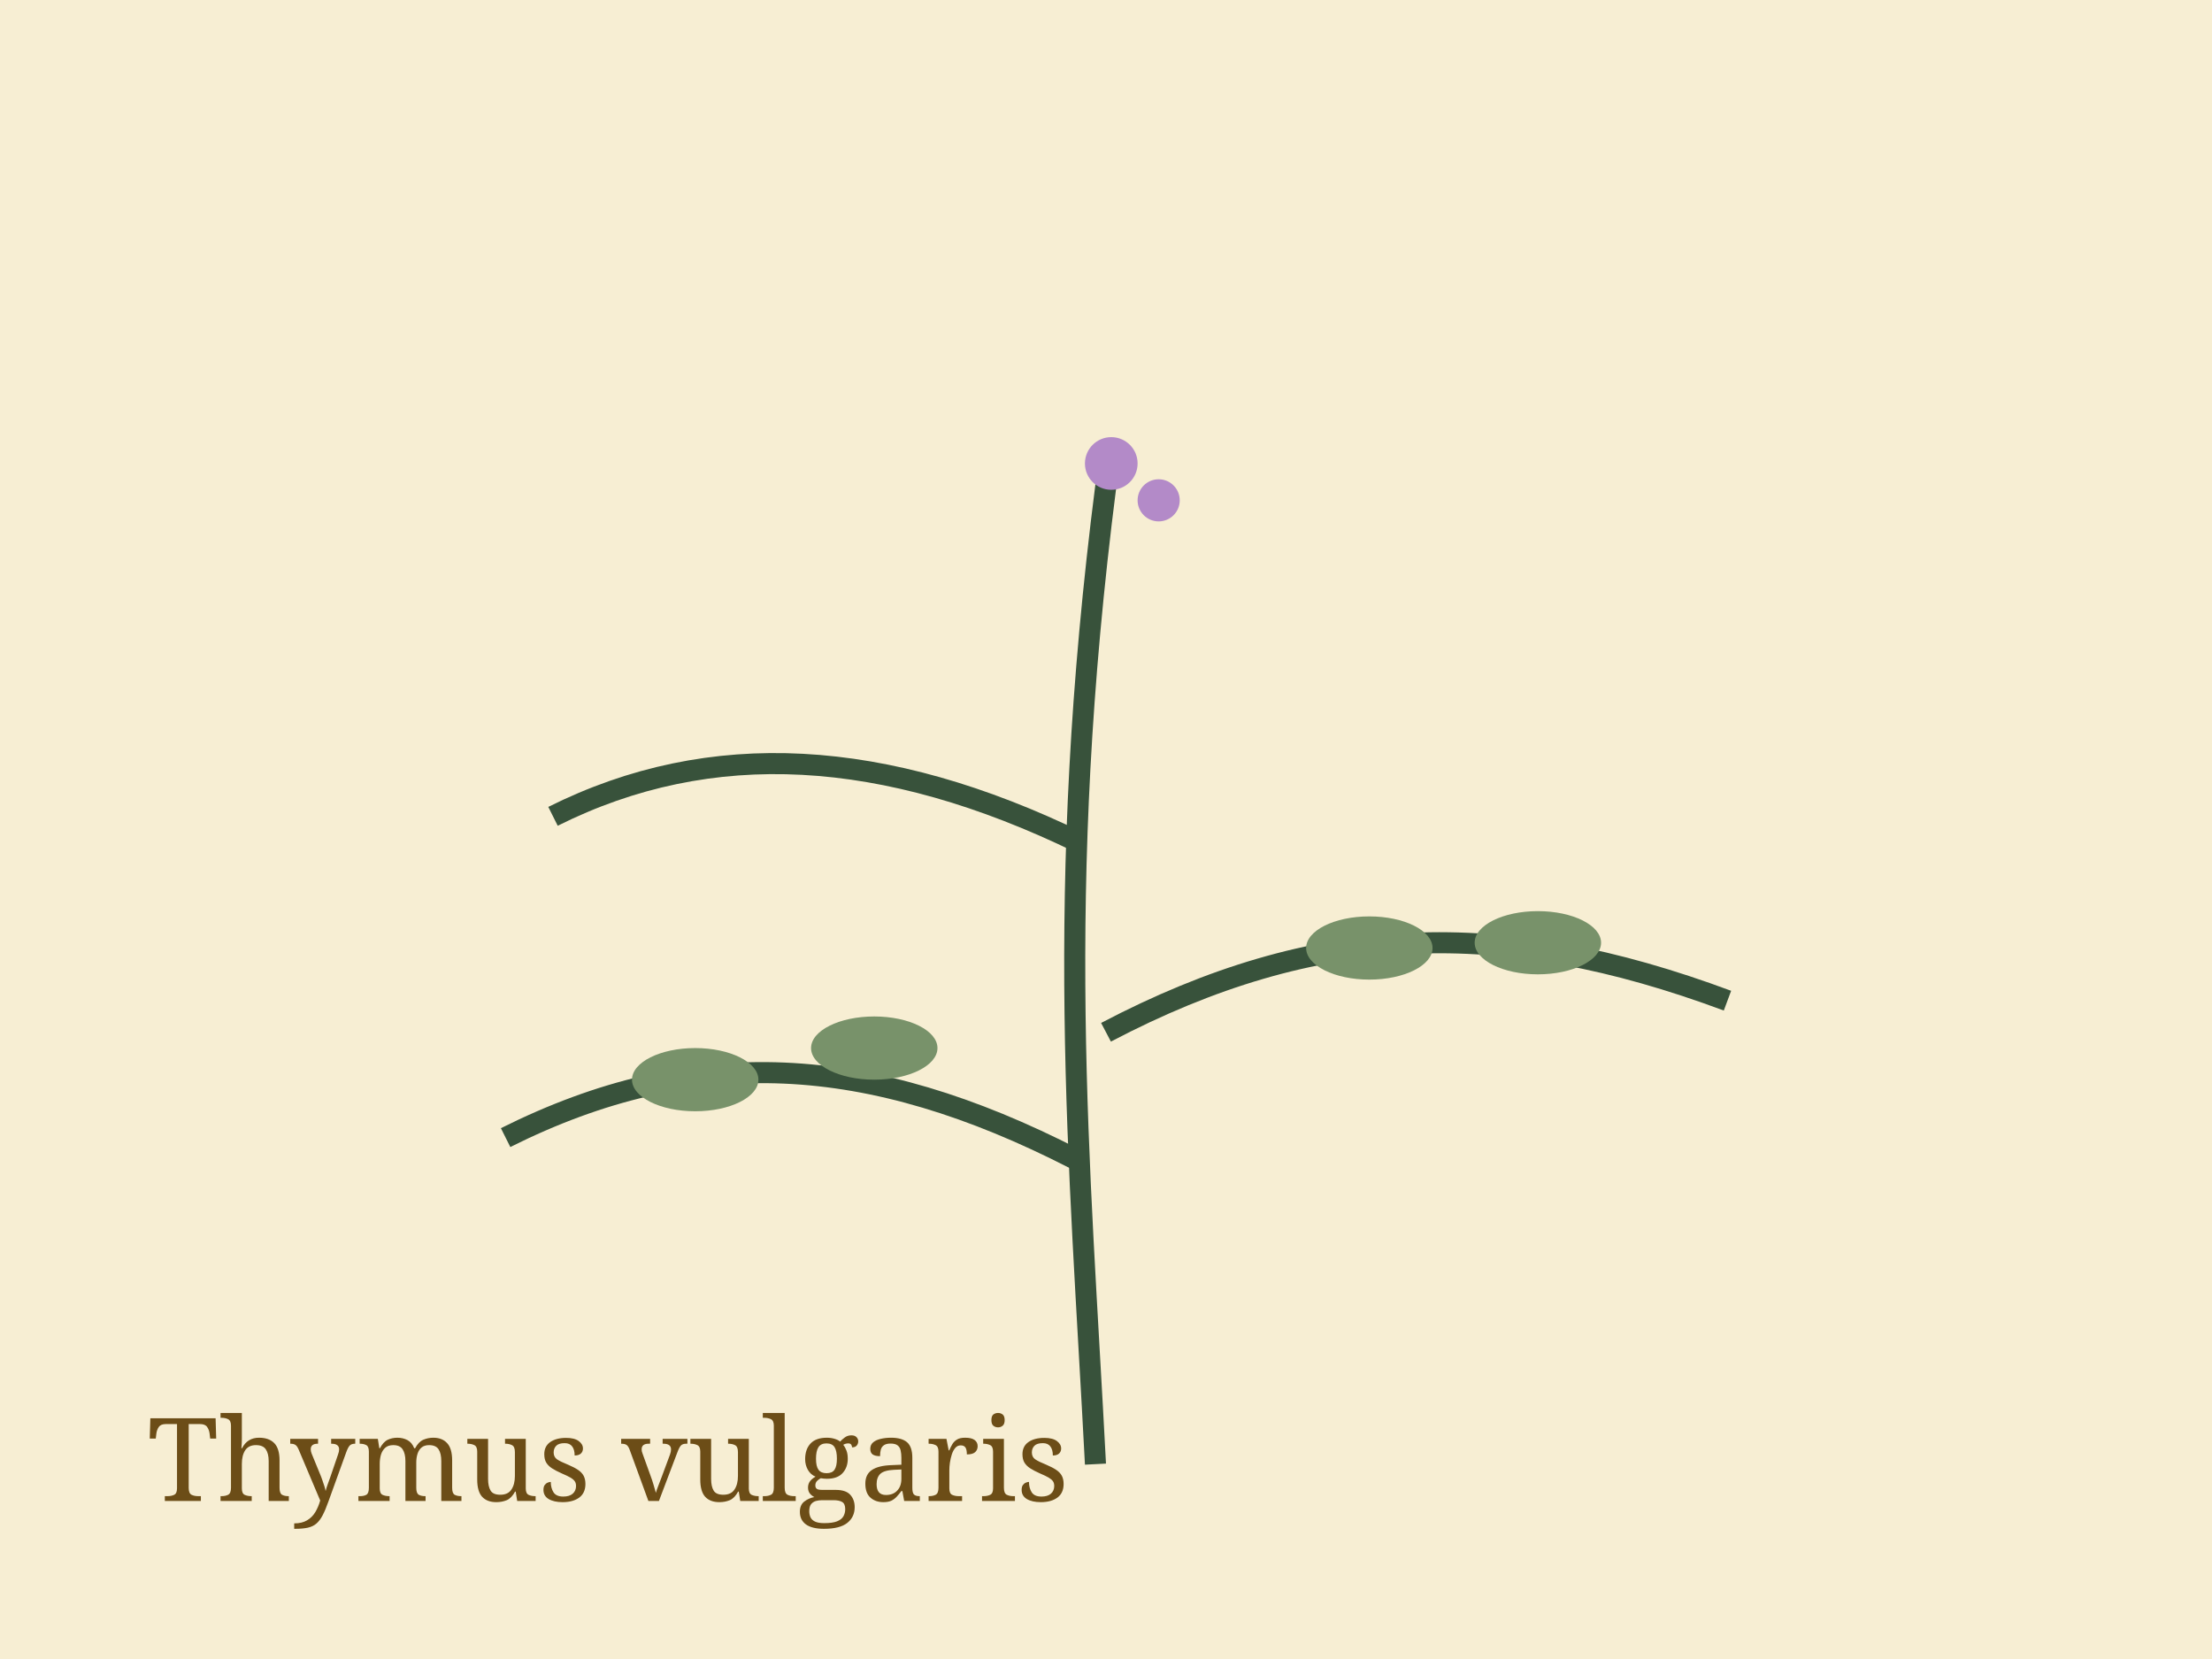
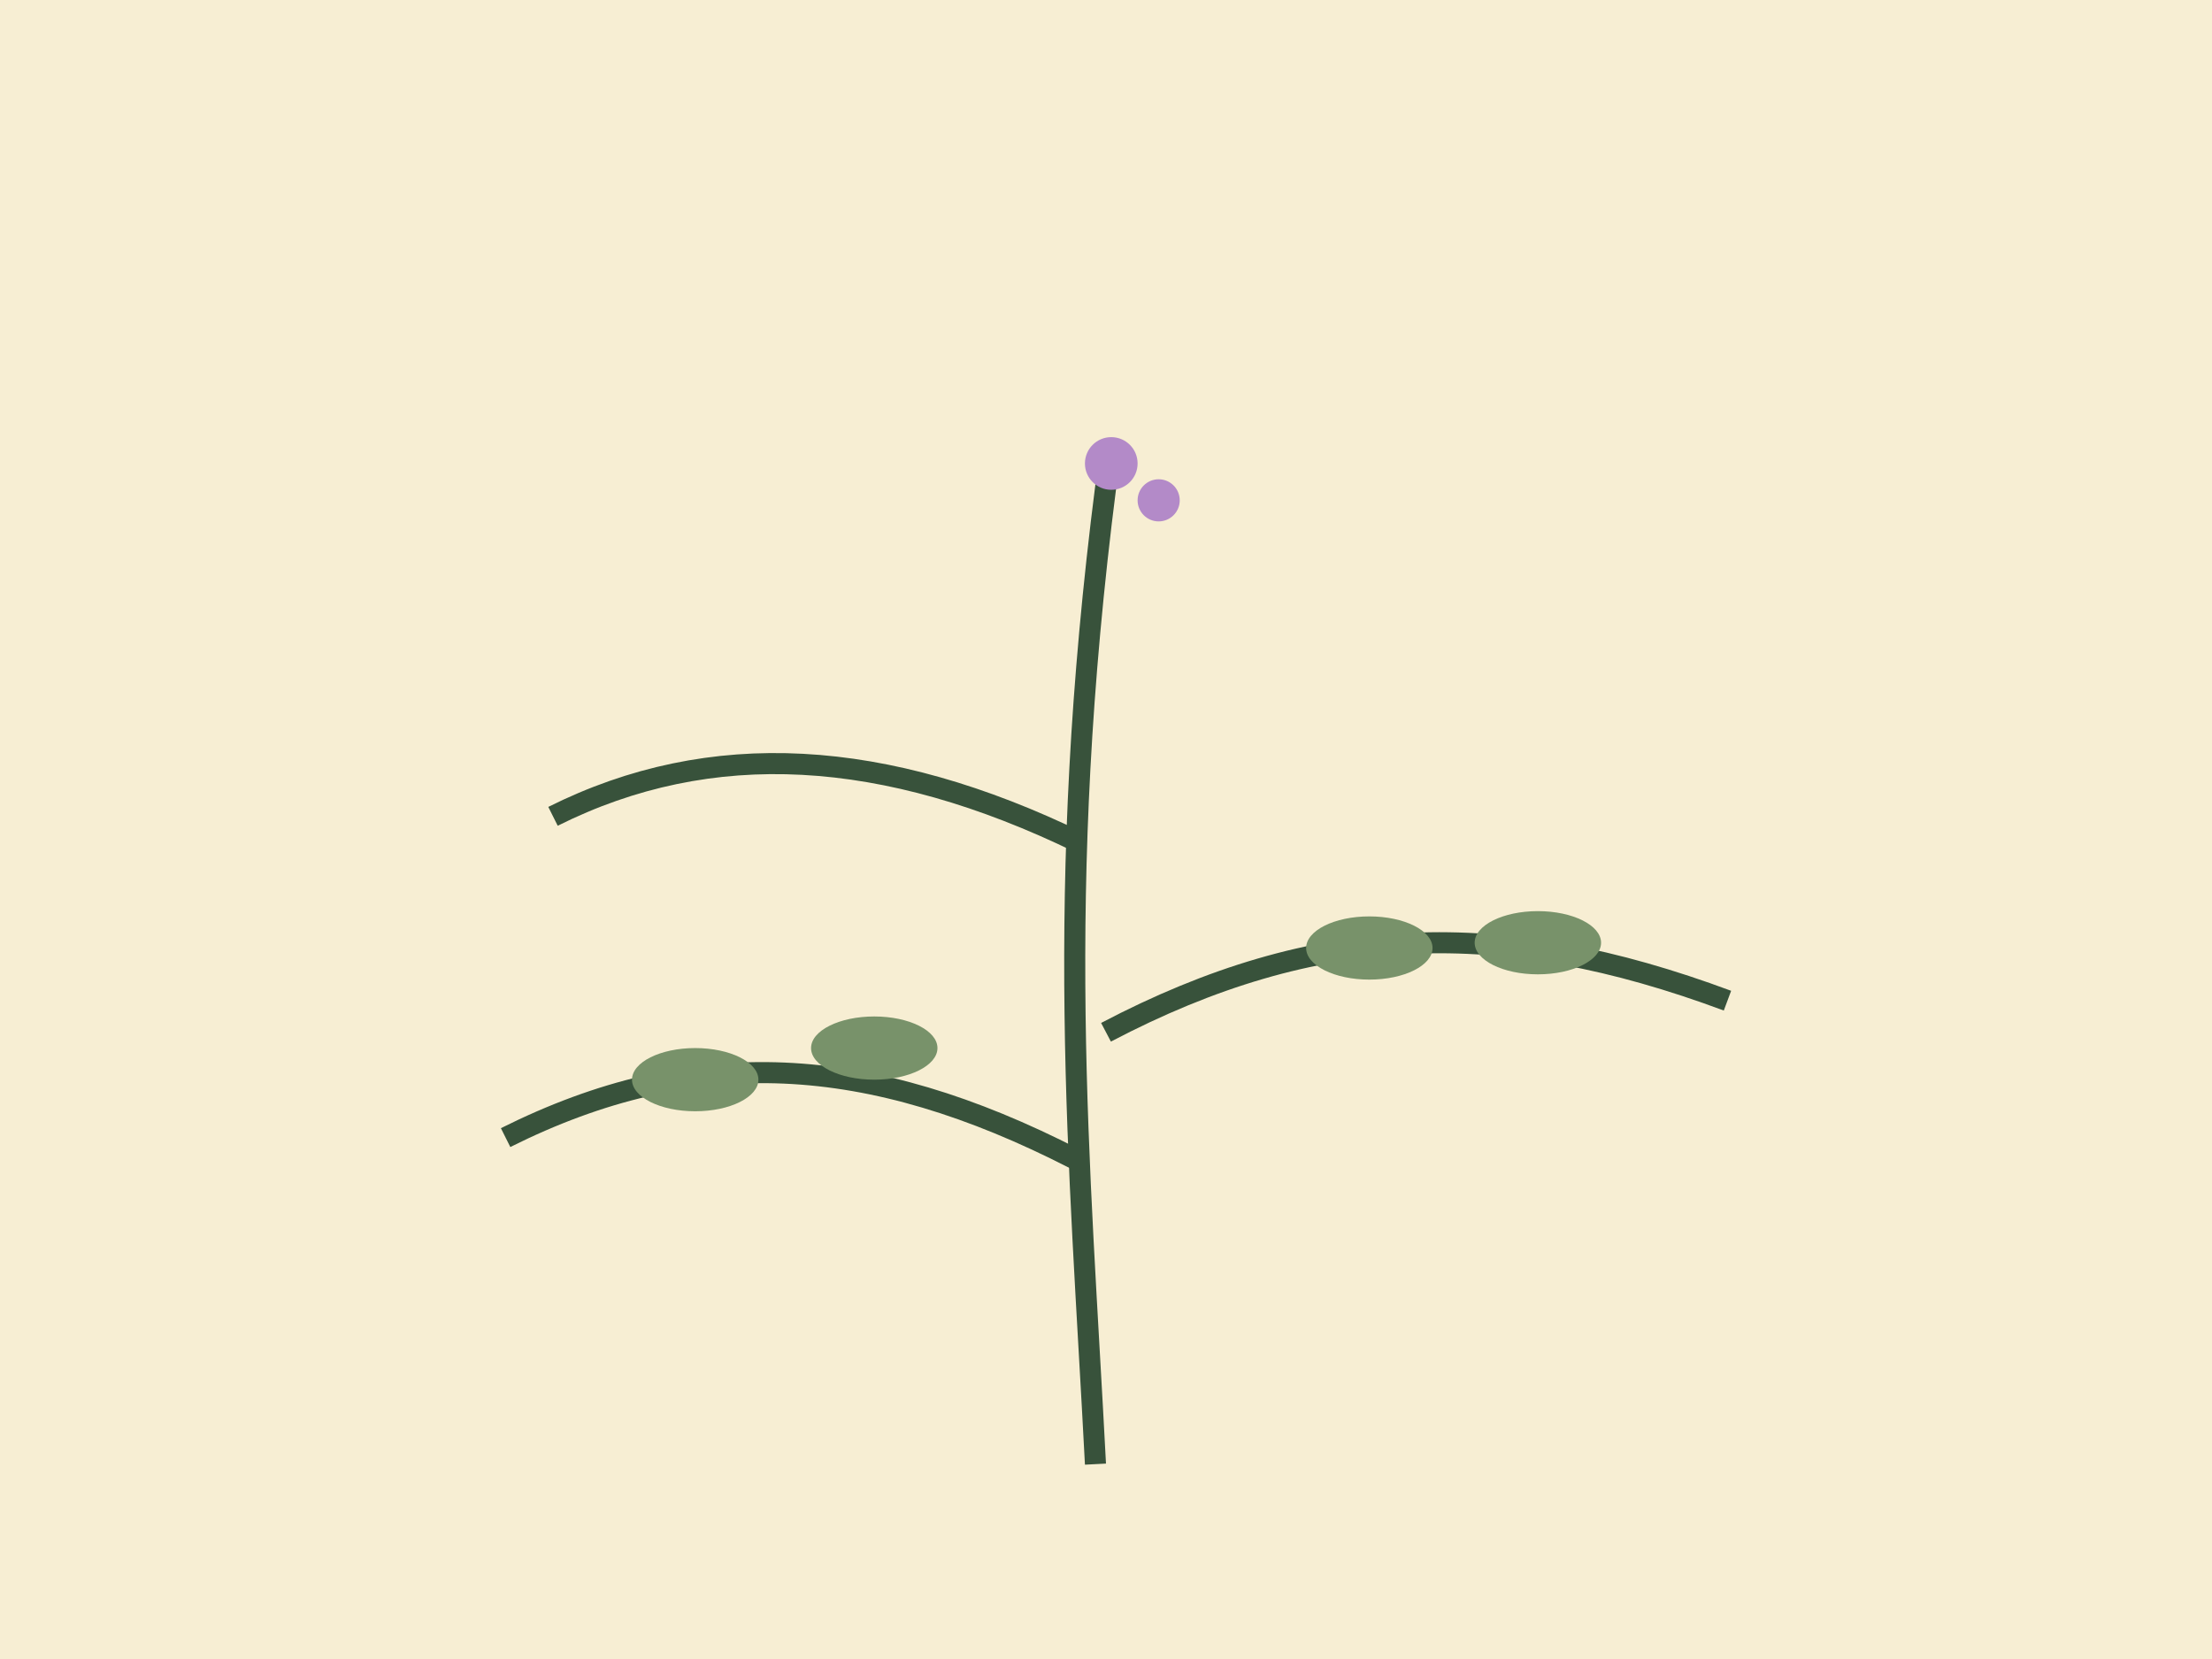
<svg xmlns="http://www.w3.org/2000/svg" viewBox="0 0 420 315">
  <rect width="420" height="315" fill="#F7EED3" />
  <g stroke="#38523B" stroke-width="4" fill="none">
    <path d="M208 278 C205 220 200 170 210 92" />
    <path d="M204 220 C165 200 132 198 96 216" />
    <path d="M210 196 C250 175 285 174 328 190" />
    <path d="M205 160 C168 142 135 140 105 155" />
  </g>
  <g fill="#78926A">
    <ellipse cx="132" cy="205" rx="12" ry="6" />
    <ellipse cx="166" cy="199" rx="12" ry="6" />
    <ellipse cx="260" cy="180" rx="12" ry="6" />
    <ellipse cx="292" cy="179" rx="12" ry="6" />
  </g>
  <g fill="#B38AC8">
    <circle cx="211" cy="88" r="5" />
    <circle cx="220" cy="95" r="4" />
  </g>
-   <text x="28" y="285" fill="#6C4D17" font-family="Georgia" font-size="22">Thymus vulgaris</text>
</svg>
